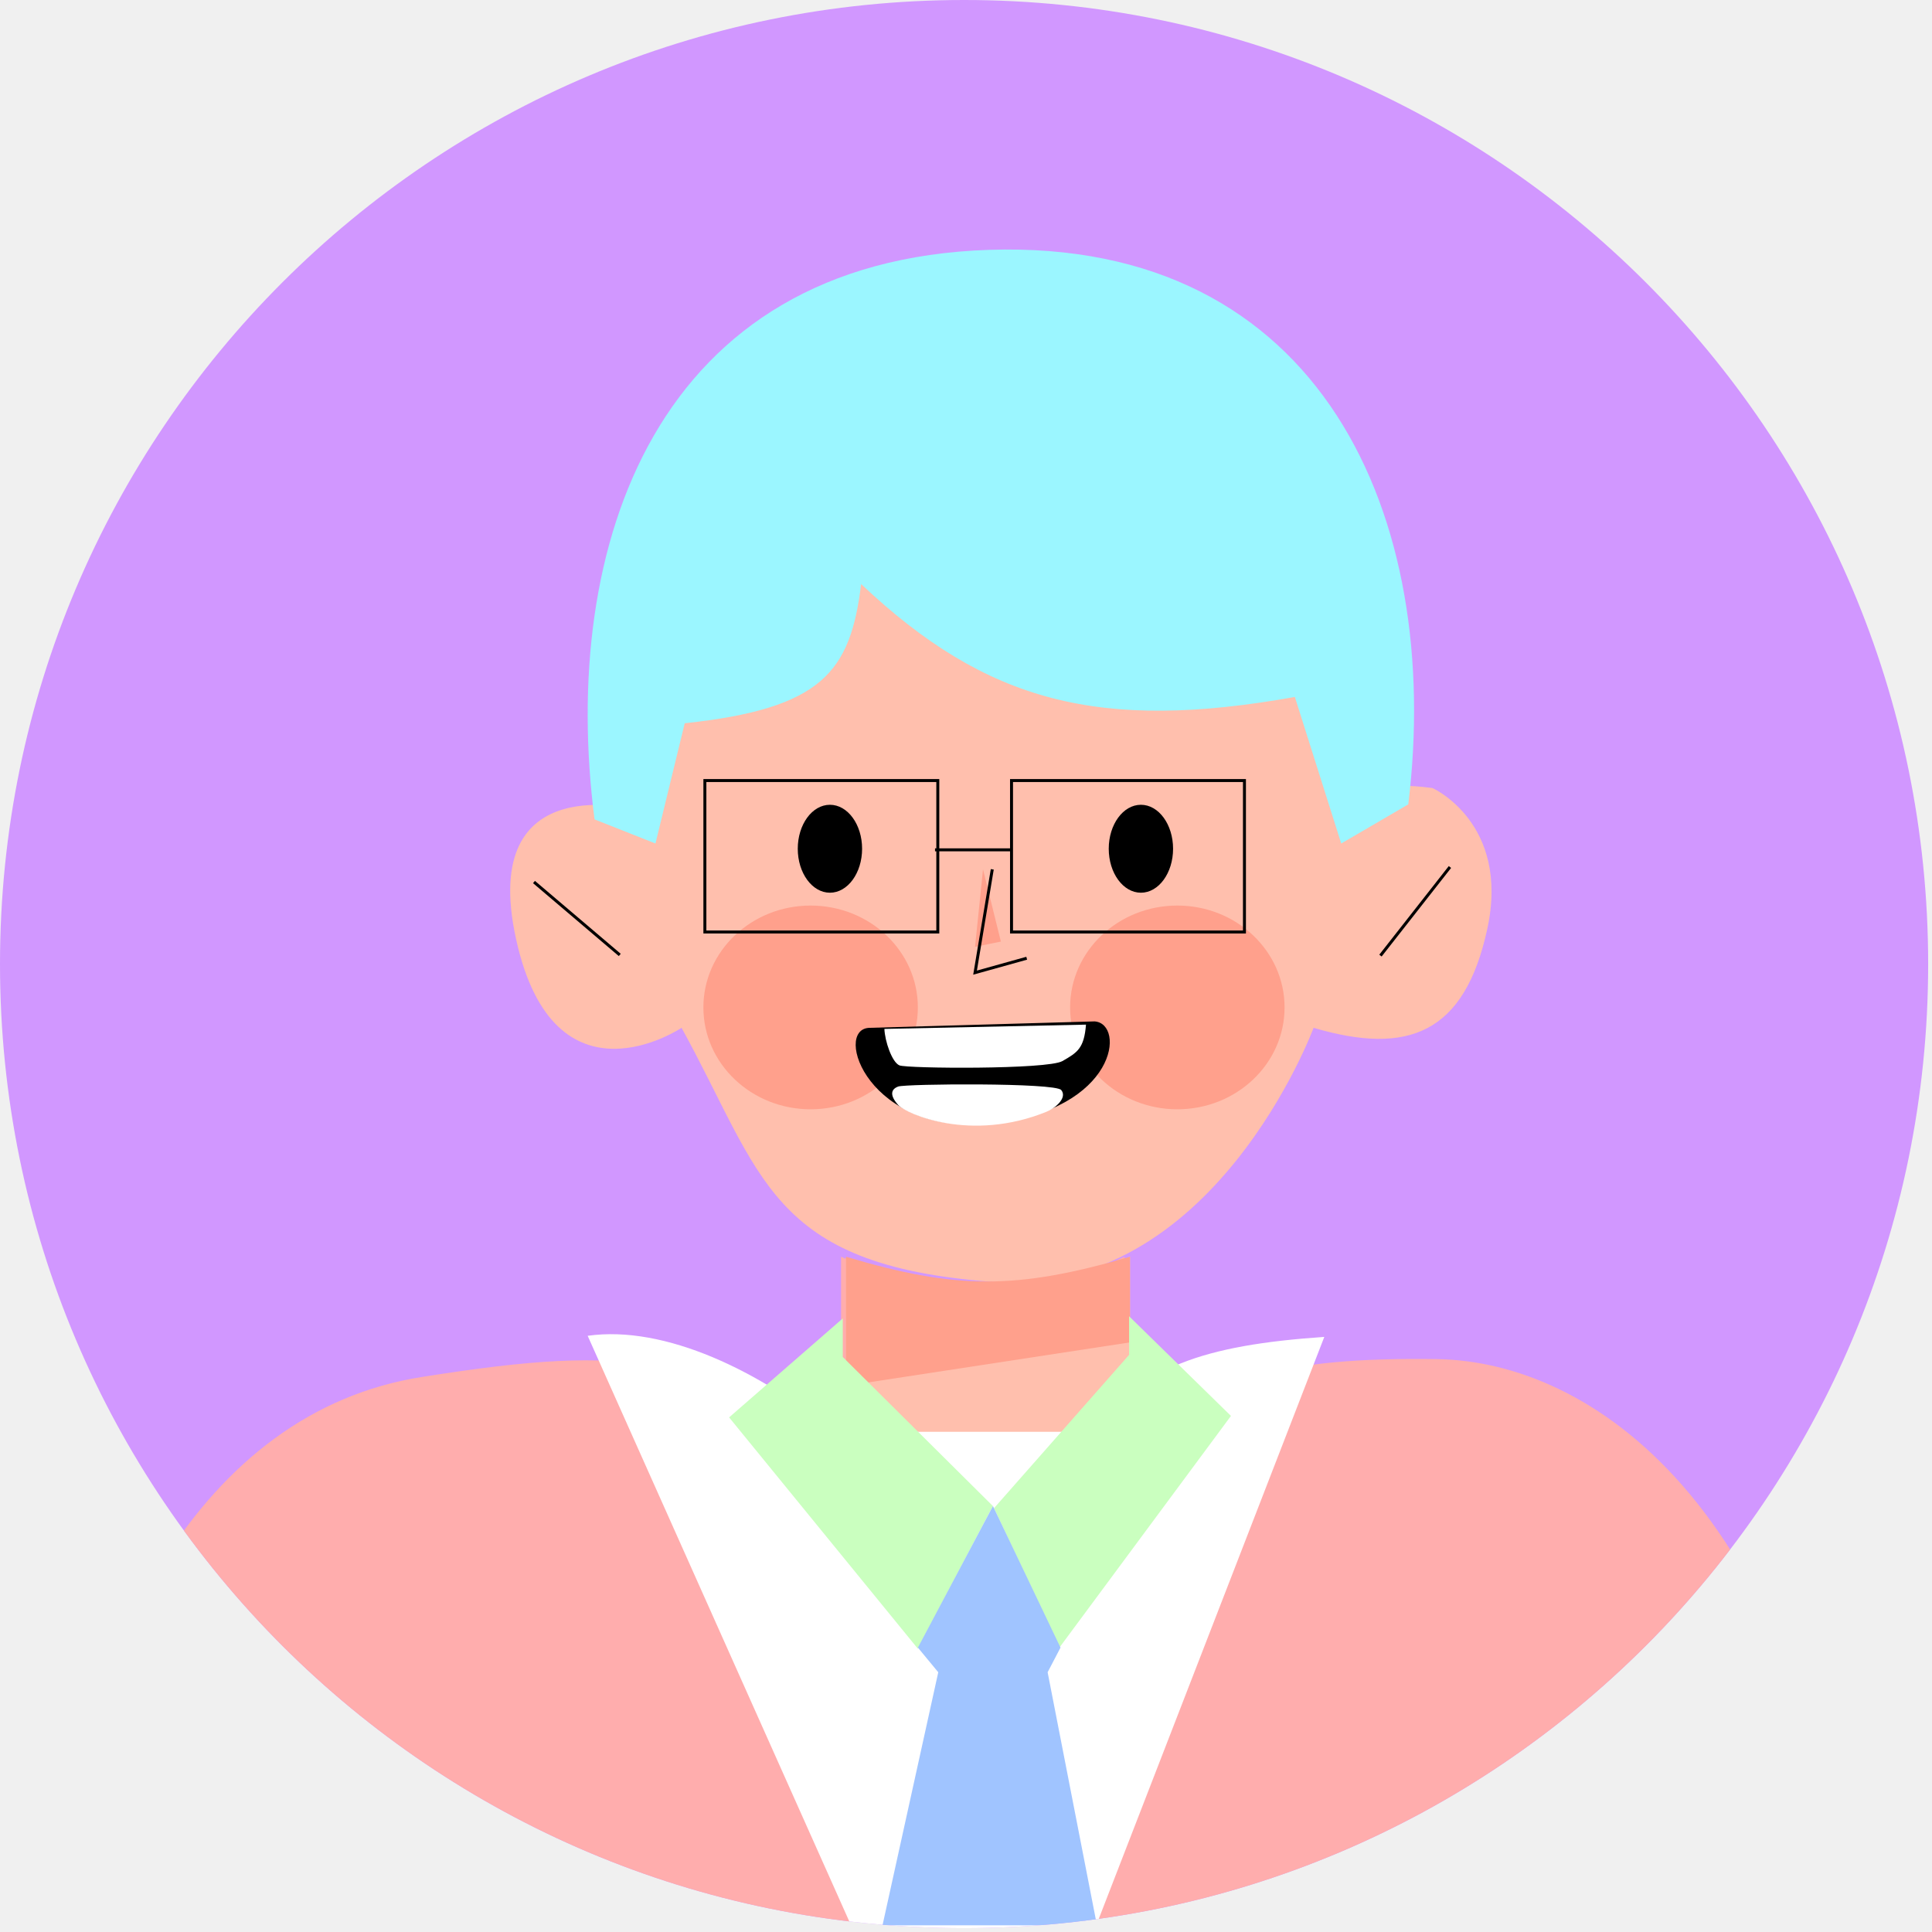
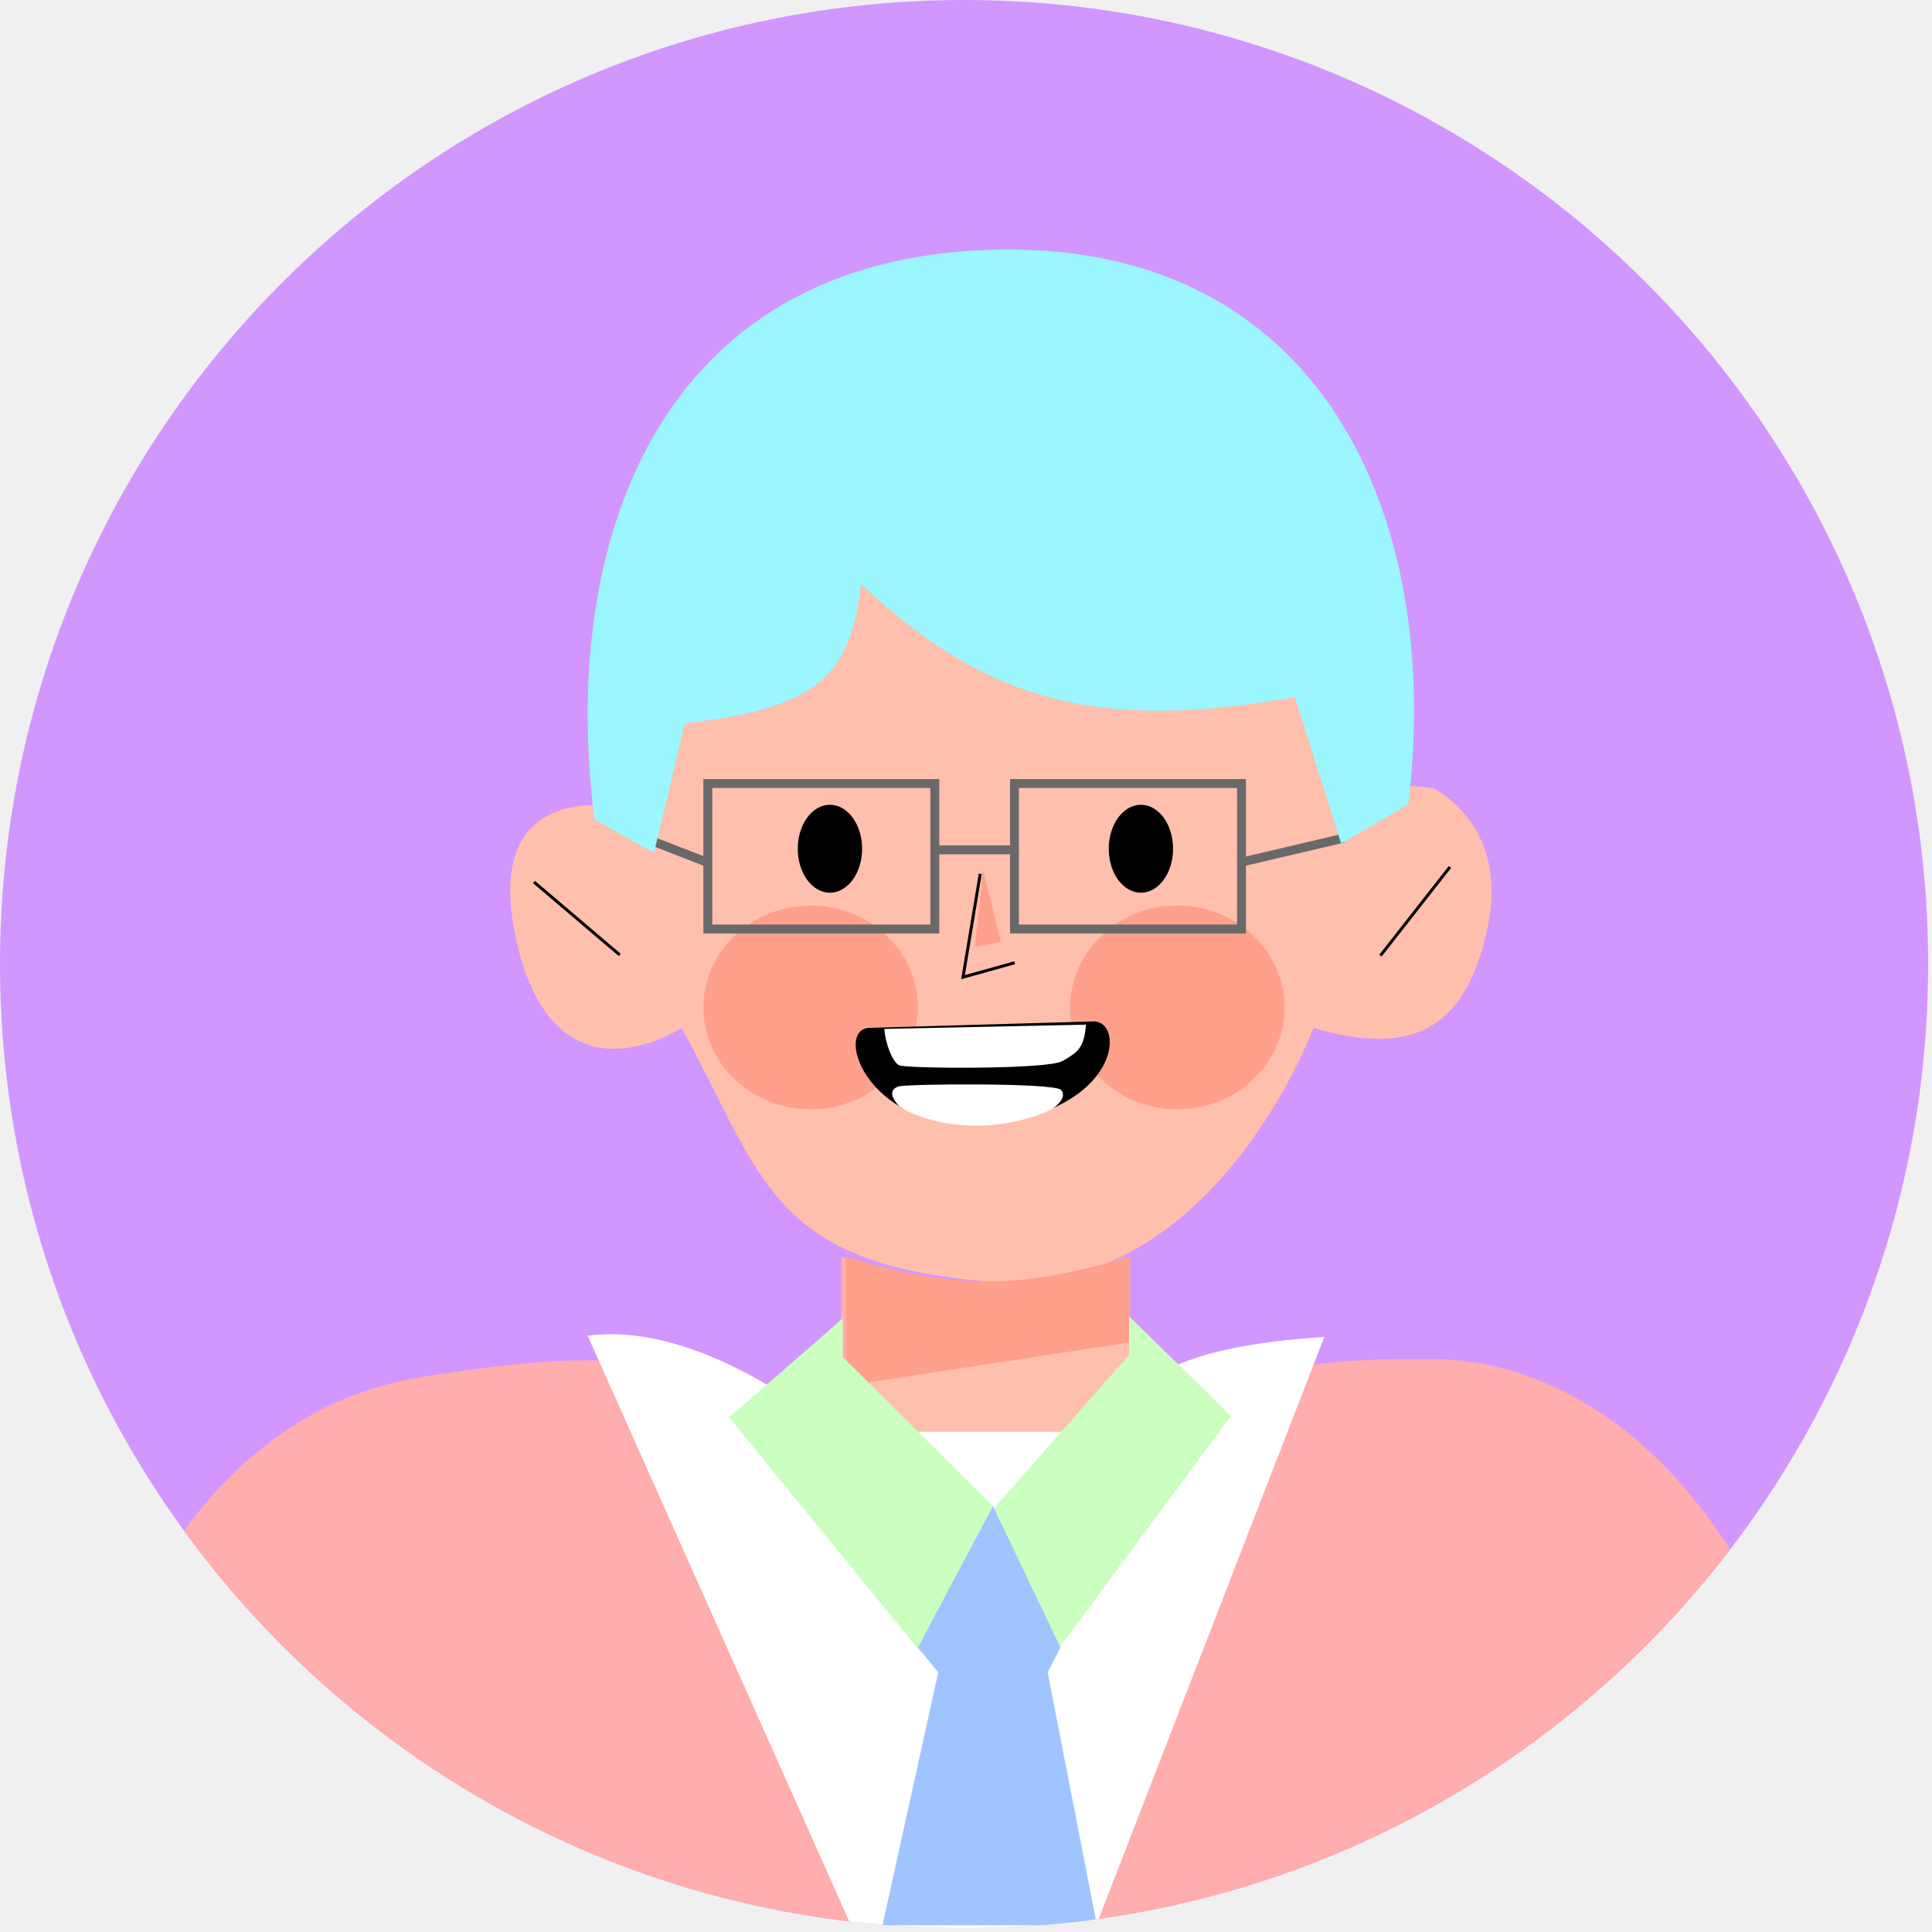
<svg xmlns="http://www.w3.org/2000/svg" width="325" height="325" viewBox="0 0 325 325" fill="none">
  <circle cx="162.177" cy="162.177" r="162.177" fill="#D197FF" />
  <mask id="mask0_1645_8361" style="mask-type:alpha" maskUnits="userSpaceOnUse" x="0" y="0" width="325" height="325">
    <circle cx="162.177" cy="162.177" r="162.177" fill="#B9FF82" />
  </mask>
  <g mask="url(#mask0_1645_8361)">
    <path d="M141.489 244.257V211.402C160.614 220.459 171.024 219.985 189.156 211.402V244.257C202.596 231.825 215.677 228.273 241.661 228.629C267.645 228.984 302.468 252.885 311.727 324.353H7.628C13.26 277.114 33.97 237.509 70.885 231.648C107.8 225.787 115.876 228.658 141.489 244.257Z" fill="#FFADAD" />
    <path d="M86.812 157.973C93.25 187.287 114.653 172.897 114.653 172.897C128.341 197.775 129.326 212.775 166.737 215.618C204.148 218.46 220.97 172.897 220.97 172.897C236.791 177.562 246.376 173.963 250.204 156.197C254.032 138.43 240.981 132.567 240.981 132.567C232.268 131.407 228.745 132.836 224.451 138.43C233.973 87.865 206.062 61.762 166.737 59.453C127.412 57.143 104.992 94.837 107.518 136.298C107.518 136.298 80.374 128.659 86.812 157.973Z" fill="#FFBFAD" />
    <path d="M142.302 263.533V211.583C162.782 218.123 171.286 219.74 190.089 211.402V224.298V237.74L189.73 263.533H165.836H142.302Z" fill="#FFBFAD" />
    <ellipse cx="139.61" cy="142.776" rx="5.411" ry="7.396" fill="black" />
    <ellipse cx="191.923" cy="142.776" rx="5.411" ry="7.396" fill="black" />
    <path d="M168.368 158.391L165.36 146.239L164.023 159.272L168.368 158.391Z" fill="#FFA08C" />
-     <path d="M166.92 146.239L164.023 163.616L172.712 161.192" stroke="black" stroke-width="0.5" />
+     <path d="M164.896 147L162 164.377L170.689 161.952" stroke="black" stroke-width="0.5" />
    <ellipse cx="136.362" cy="169.469" rx="18.038" ry="17.136" fill="#FFA08C" />
    <ellipse cx="198.051" cy="169.469" rx="18.038" ry="17.136" fill="#FFA08C" />
    <path d="M89.827 148.372L104.257 160.638" stroke="black" stroke-width="0.5" />
    <path d="M243.909 145.846L232.221 160.748" stroke="black" stroke-width="0.5" />
    <path d="M184.125 171.819L146.245 172.902C140.086 173.094 146.038 191.267 166.989 188.955C187.939 186.643 189.356 172.18 184.125 171.819Z" fill="black" />
    <path d="M151.299 179.216C150.036 178.675 148.849 175.119 148.773 173.083L182.685 172.362C182.367 176.356 181.242 177.052 178.716 178.495C176.191 179.938 152.561 179.757 151.299 179.216Z" fill="white" />
    <path d="M151.104 182.774C149.841 183.232 149.643 184.271 151.104 185.892C152.476 187.415 163.351 192.172 176.032 187.023C177.579 186.395 179.575 184.662 178.522 183.367C177.493 182.102 152.367 182.316 151.104 182.774Z" fill="white" />
    <path d="M190.089 211.402C170.97 216.994 160.795 216.921 142.302 211.402V233.123L190.089 225.813V211.402Z" fill="#FFA08C" />
    <path d="M184.227 324.354H143.375L98.858 224.708C111.879 222.849 128.028 230.756 140.208 240.852H184.227C191.616 230.067 202.389 226.283 222.774 224.893L184.227 324.354Z" fill="white" />
-     <rect x="118.574" y="131.303" width="39.183" height="25.475" stroke="black" stroke-width="0.5" />
-     <rect x="170.158" y="131.303" width="39.183" height="25.475" stroke="black" stroke-width="0.5" />
-     <path d="M157.288 142.958H170.095" stroke="black" stroke-width="0.5" />
+     <rect x="119.074" y="131.803" width="38.183" height="24.475" stroke="#696969" stroke-width="1.5" />
+     <rect x="170.658" y="131.803" width="38.183" height="24.475" stroke="#696969" stroke-width="1.5" />
+     <path d="M157.288 142.958H170.095" stroke="#696969" stroke-width="1.5" />
+     <path d="M209.074 144.969L226 141" stroke="#696969" stroke-width="1.5" />
+     <path d="M108.5 141L118.998 145.081" stroke="#696969" stroke-width="1.5" />
    <path d="M122.651 238.433L154.398 277.338L167.025 253.348L141.772 228.275V221.782L122.651 238.433Z" fill="#CAFFBF" />
    <path d="M207.071 238.184L178.211 277.157L167.208 253.708L189.935 227.914V221.42L207.071 238.184Z" fill="#CAFFBF" />
    <path d="M167.033 253.348L154.407 277.158L157.834 281.306L148.454 323.876H184.53L176.232 281.306L178.397 277.158L167.033 253.348Z" fill="#A0C4FF" />
-     <path d="M100.015 137.838L110.261 141.893L115.183 121.667C138.331 119.183 143.042 113.026 144.861 98.255C166.017 118.206 185.039 123.1 217.821 117.243L225.619 141.893L236.9 135.31C242.781 87.042 222.414 40.184 166.413 42.028C110.413 43.871 94.05 91.627 100.015 137.838Z" fill="#9BF6FF" />
+     <path d="M100.015 137.838L110 143.5L115.183 121.667C138.331 119.183 143.042 113.026 144.861 98.255C166.017 118.206 185.039 123.1 217.821 117.243L225.619 141.893L236.9 135.31C242.781 87.042 222.414 40.184 166.413 42.028C110.413 43.871 94.05 91.627 100.015 137.838Z" fill="#9BF6FF" />
  </g>
</svg>
